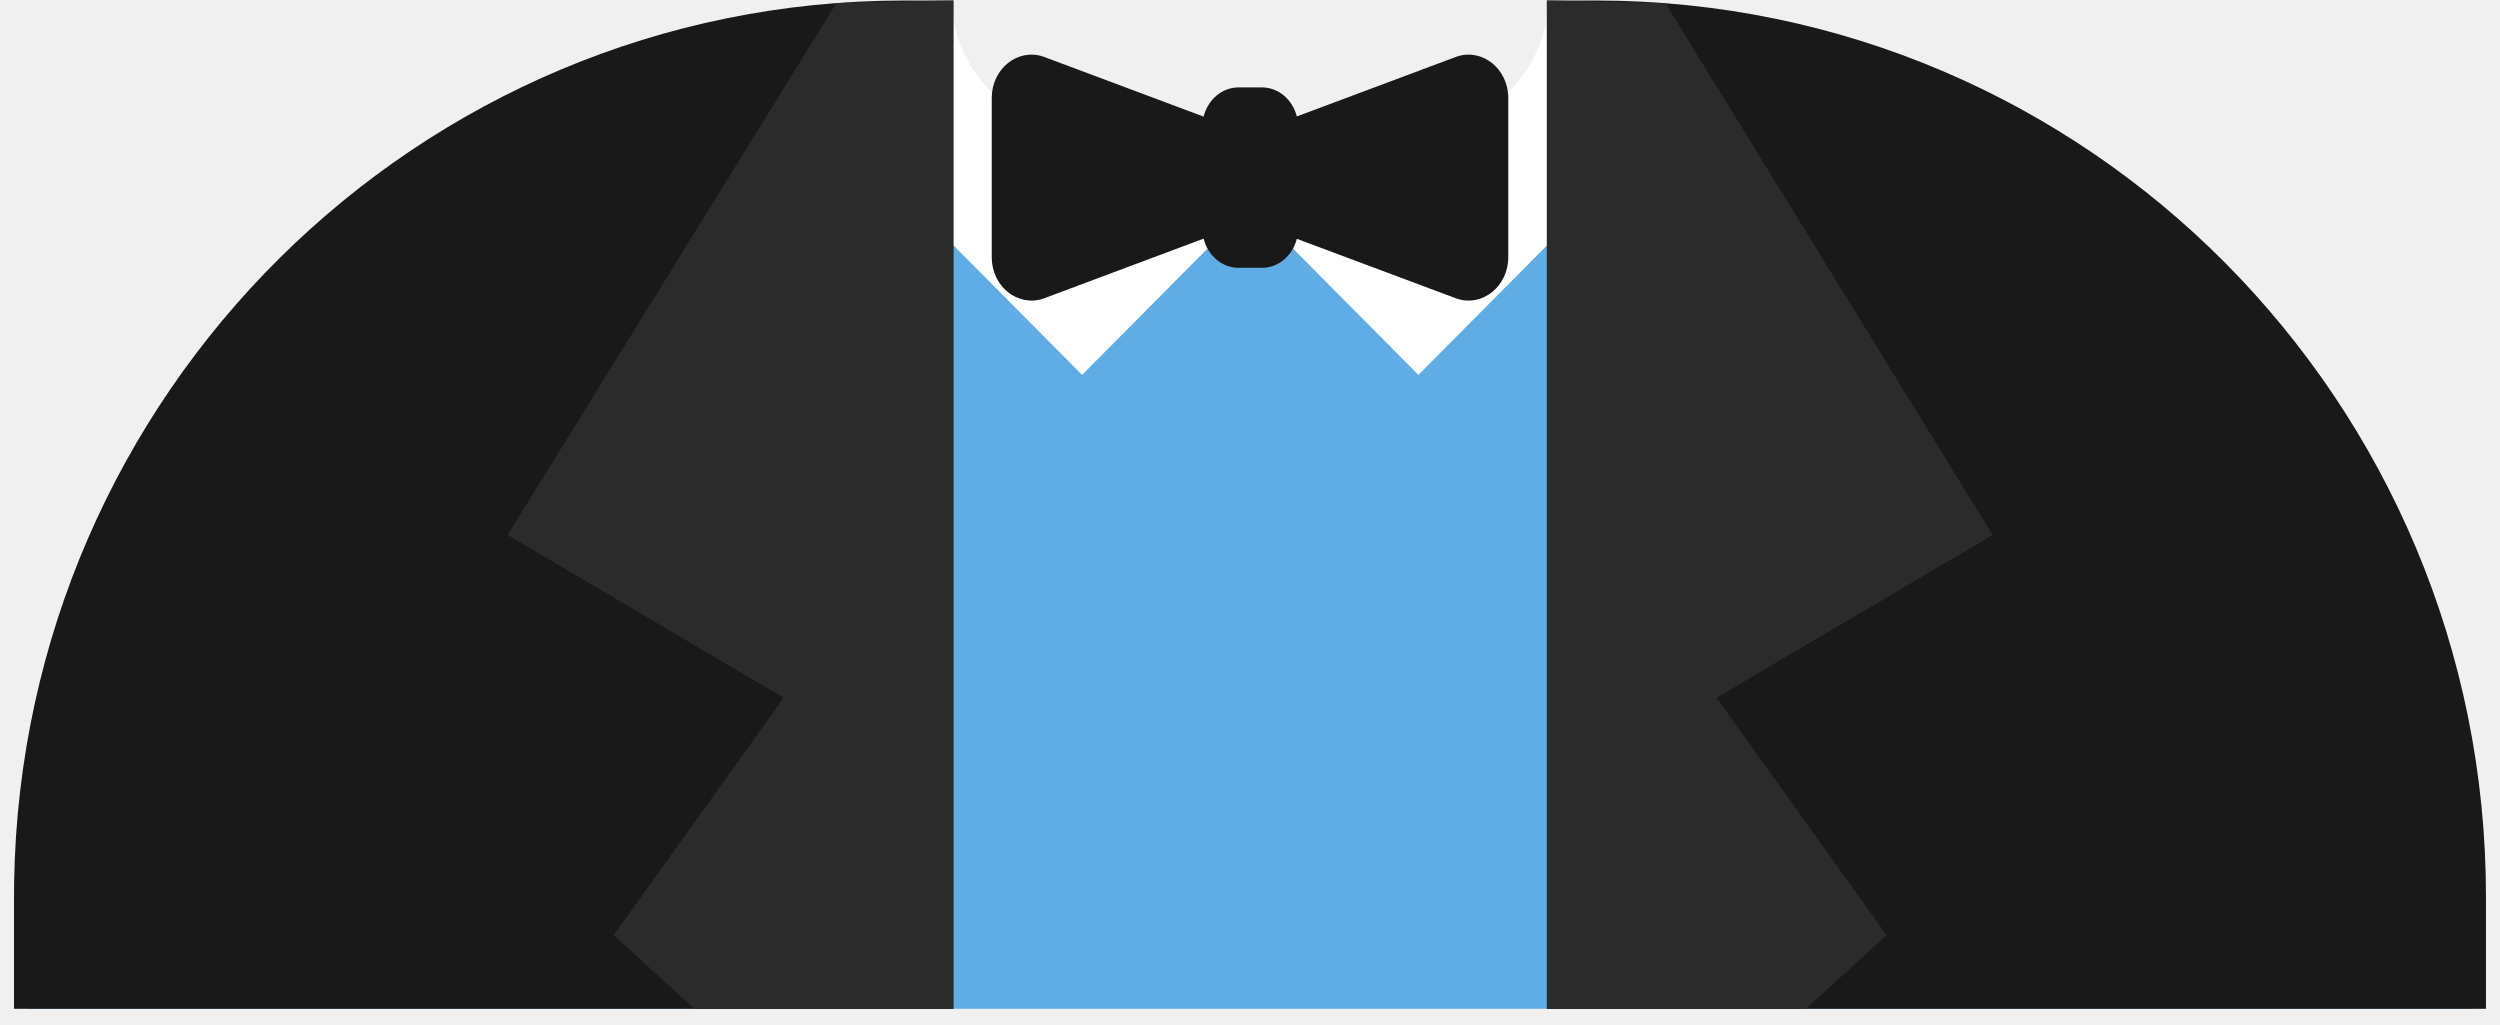
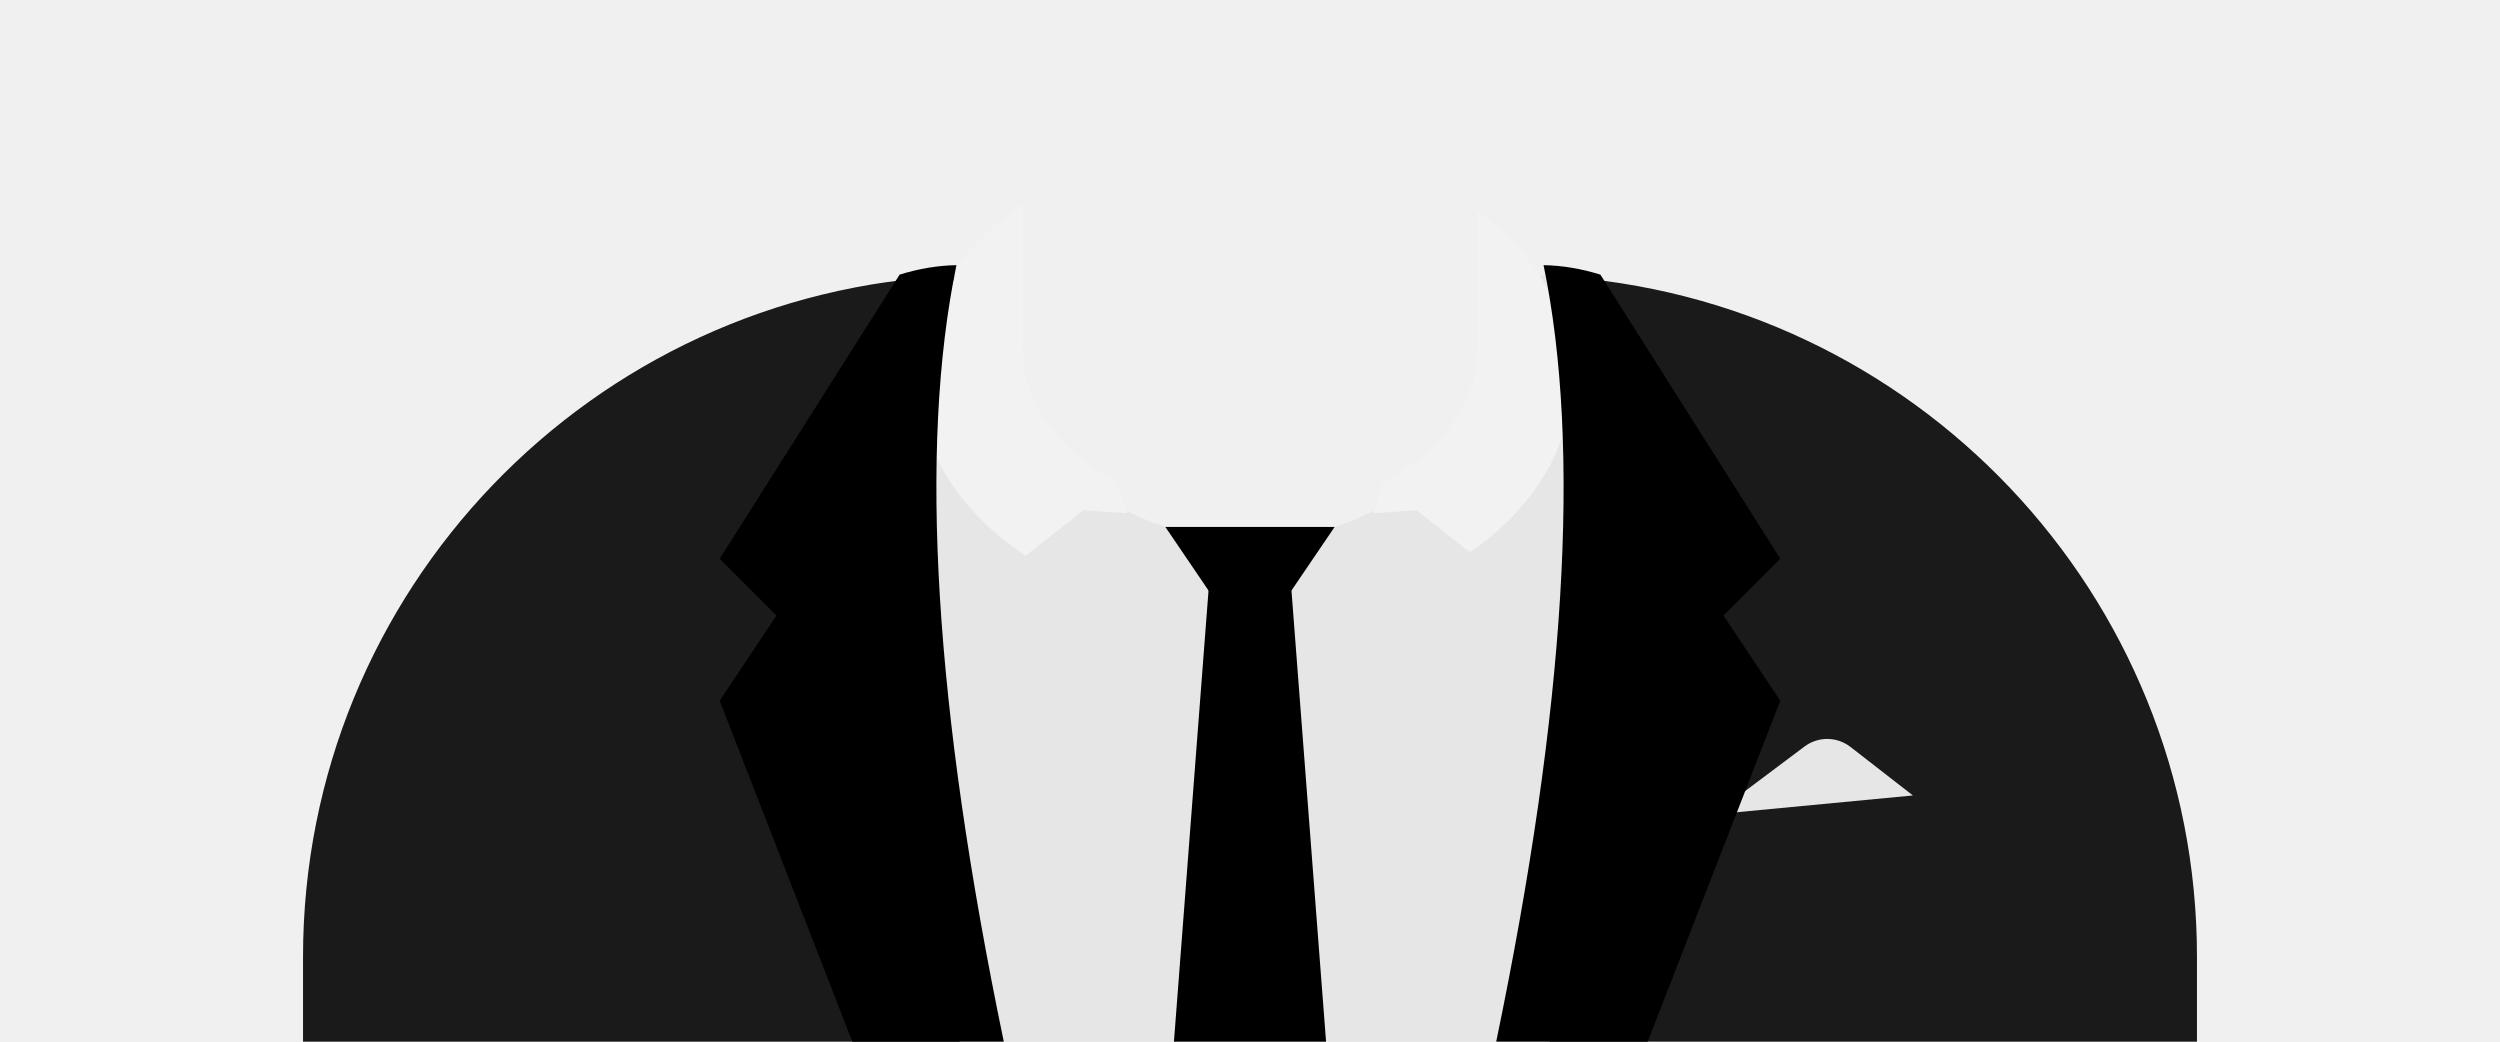
- <svg xmlns="http://www.w3.org/2000/svg" viewBox="30.36 28.558 203.28 83.293" width="203.28px" height="83.293px">
-   <g id="Clothing/Bond-Suit" stroke="none" stroke-width="1" fill="none" fill-rule="evenodd">
-     <g id="Suit-" transform="translate(31.5, 28.6)">
-       <path d="M124.38,3.001 L128.36,3.001 C167.926,3.001 200,34.435 200,73.212 L200,81.988 L1,81.988 L1,73.212 L1.01,72.05 C1.642,33.81 33.47,3.001 72.64,3.001 L76.62,3.001 C76.62,3.001 76.424,15.113 100.492,15.113 C124.56,15.113 124.38,3.001 124.38,3.001" id="Fill-1" fill="#60ADE6" />
-       <path d="M86.846,30.44 L100.52,16.669 L114.194,30.44 L142.147,2.288 C137.77,1.454 133.258,1 128.639,1 L124.619,1 C124.619,1 124.801,13.573 100.491,13.573 C76.181,13.573 76.38,1 76.38,1 L72.36,1 C67.753,1 63.253,1.45 58.885,2.28 L86.846,30.44 Z" id="Fill-7" fill="#FFF" />
-       <path d="M128.64,0.001 L124.641,0.001 L124.641,81.988 L201,81.988 L201,72.879 C201,32.629 168.604,0.001 128.64,0.001" id="Fill-9" fill="#191919" />
-       <path d="M76.38,0.001 L72.36,0.001 C32.796,0.001 0.649,31.98 0.009,71.673 L0,72.879 L0,81.988 L76.38,81.988 L76.38,0.001 Z" id="Fill-12" fill="#191919" />
-       <path d="M66.874,0.206 L40.133,43.457 L62.585,56.695 L48.758,75.998 L55.328,81.988 L76.38,81.988 L76.38,0.001 C76.38,0.001 73.265,0.043 66.874,0.206" id="Fill-15" fill="#2B2B2B" />
-       <path d="M134.28,0.225 L160.887,43.458 L138.436,56.694 L152.264,75.998 L145.691,81.988 L124.64,81.987 L124.64,-0.001 C124.64,-0.001 127.889,0.062 134.28,0.225" id="Fill-18" fill="#2B2B2B" />
-       <path d="M117.319,4.557 L104.309,9.425 C103.96,8.066 102.826,7.065 101.468,7.065 L99.573,7.065 C98.209,7.065 97.073,8.073 96.727,9.439 L83.681,4.557 C81.601,3.864 79.5,5.557 79.5,7.925 L79.5,20.876 C79.5,23.243 81.601,24.936 83.681,24.243 L96.727,19.362 C97.073,20.727 98.209,21.735 99.573,21.735 L101.468,21.735 C102.826,21.735 103.96,20.733 104.309,19.376 L117.319,24.243 C119.399,24.936 121.5,23.243 121.5,20.876 L121.5,7.925 C121.5,5.557 119.399,3.864 117.319,4.557" id="Fill-1" fill="#191919" />
+ <svg xmlns="http://www.w3.org/2000/svg" xmlns:xlink="http://www.w3.org/1999/xlink" width="264px" height="110px" viewBox="0 0 264 110" version="1.1" id="svg133">
+   <defs id="defs123">
+     <path d="M160,29.052 C199.765,29.052 232,61.287 232,101.052 L232,110 L32,110 L32,101.052 C32,61.287 64.235,29.052 104,29.052 L105.192,29.052 C105.065,30.036 105,31.037 105,32.052 C105,45.859 117.088,57.052 132,57.052 C146.912,57.052 159,45.859 159,32.052 C159,31.037 158.935,30.036 158.808,29.052 L160,29.052 Z" id="path-1" />
+   </defs>
+   <g id="g632">
+     <g fill="none" fill-rule="evenodd" stroke="none" stroke-width="1" id="Clothing/Collar-+-Sweater">
+       <mask fill="white" id="mask-2">
+         <use id="use125" xlink:href="#path-1" />
+       </mask>
+       <use fill="#E6E6E6" xlink:href="#path-1" id="Clothes" />
+       <g fill="" mask="url(#mask-2)" id="Fabric-Color">
+         <rect height="110" width="264" y="0" x="0" id="🖍Color" />
+       </g>
+       <path fill="#F2F2F2" id="Collar" d="M118.078,50.996 L118,51.057 L119,54.208 L114.421,53.875 L108.309,58.692 C101.362,54.08 97,47.426 97,40.028 C97,32.74 101.233,26.174 108,21.572 L108,36.877 C108,42.7 111.978,47.853 118.078,50.996 Z M166,40.028 C166,47.233 161.863,53.733 155.229,58.327 L149.58,53.875 L145,54.208 L146,51.057 L146.015,51.066 L145.923,50.995 C152.023,47.853 156,42.7 156,36.877 L156.001,22.28 C162.182,26.836 166,33.106 166,40.028 Z" />
    </g>
-     <g id="SCALABLE" fill="#000" fill-opacity="0">
-       <rect id="Rectangle" x="0" y="0" width="264" height="110" />
+     <g transform="translate(32,28)" id="Blazer">
+       <path style="fill:#1a1a1a" id="Saco" d="m 64,40.5 c 0,15.209 1.961,29.421 5.362,41.501 L 0,82 V 73.052 C 0,34.365 30.512,2.804 68.785,1.122 65.74,12.731 64,26.173 64,40.5 Z M 200,73.052 V 82 l -68.362,0.001 C 135.039,69.921 137,55.709 137,40.5 137,26.194 135.265,12.771 132.229,1.174 170.025,3.363 200,34.707 200,73.052 Z" />
+       <path id="Pocket-hanky" d="m 149,58 9.556,-7.167 c 1.443,-1.082 3.432,-1.065 4.856,0.043 L 170,56 v 0 z" style="fill:#e6e6e6" />
+       <path style="fill:#000000" id="Wing" d="m 69,0 c -4,19.333 -2.333,46.667 5,82 H 58 L 44,46 50,37 44,31 63,1 c 2.028,-0.631 4.028,-0.964 6,-1 z" />
+       <path style="fill:#000000" transform="matrix(-1,0,0,1,282,0)" id="path58" d="m 151,0 c -4,19.333 -2.333,46.667 5,82 h -16 l -14,-36 6,-9 -6,-6 19,-30 c 2.028,-0.631 4.028,-0.964 6,-1 z" />
    </g>
  </g>
+   <g id="g87" transform="matrix(1,0,0,0.8504232,-4.173355,11.12677)">
+     <path d="m 136.173,67.829 -4.47,-7.742 -4.47,-7.742 8.939,0 8.939,-10e-7 -4.47,7.742 z" id="path74" style="opacity:1;fill:#000000;fill-opacity:1;stroke:none;stroke-width:4.927;stroke-miterlimit:4;stroke-dasharray:none;stroke-dashoffset:0;stroke-opacity:1" />
+     <path id="path78" d="m 131.92,58.318 -3.779,57.947 h 8.031 8.033 L 140.426,58.318 Z" style="opacity:1;fill:#000000;fill-opacity:1;stroke:none;stroke-width:11.389;stroke-miterlimit:4;stroke-dasharray:none;stroke-dashoffset:0;stroke-opacity:1" />
+   </g>
</svg>
